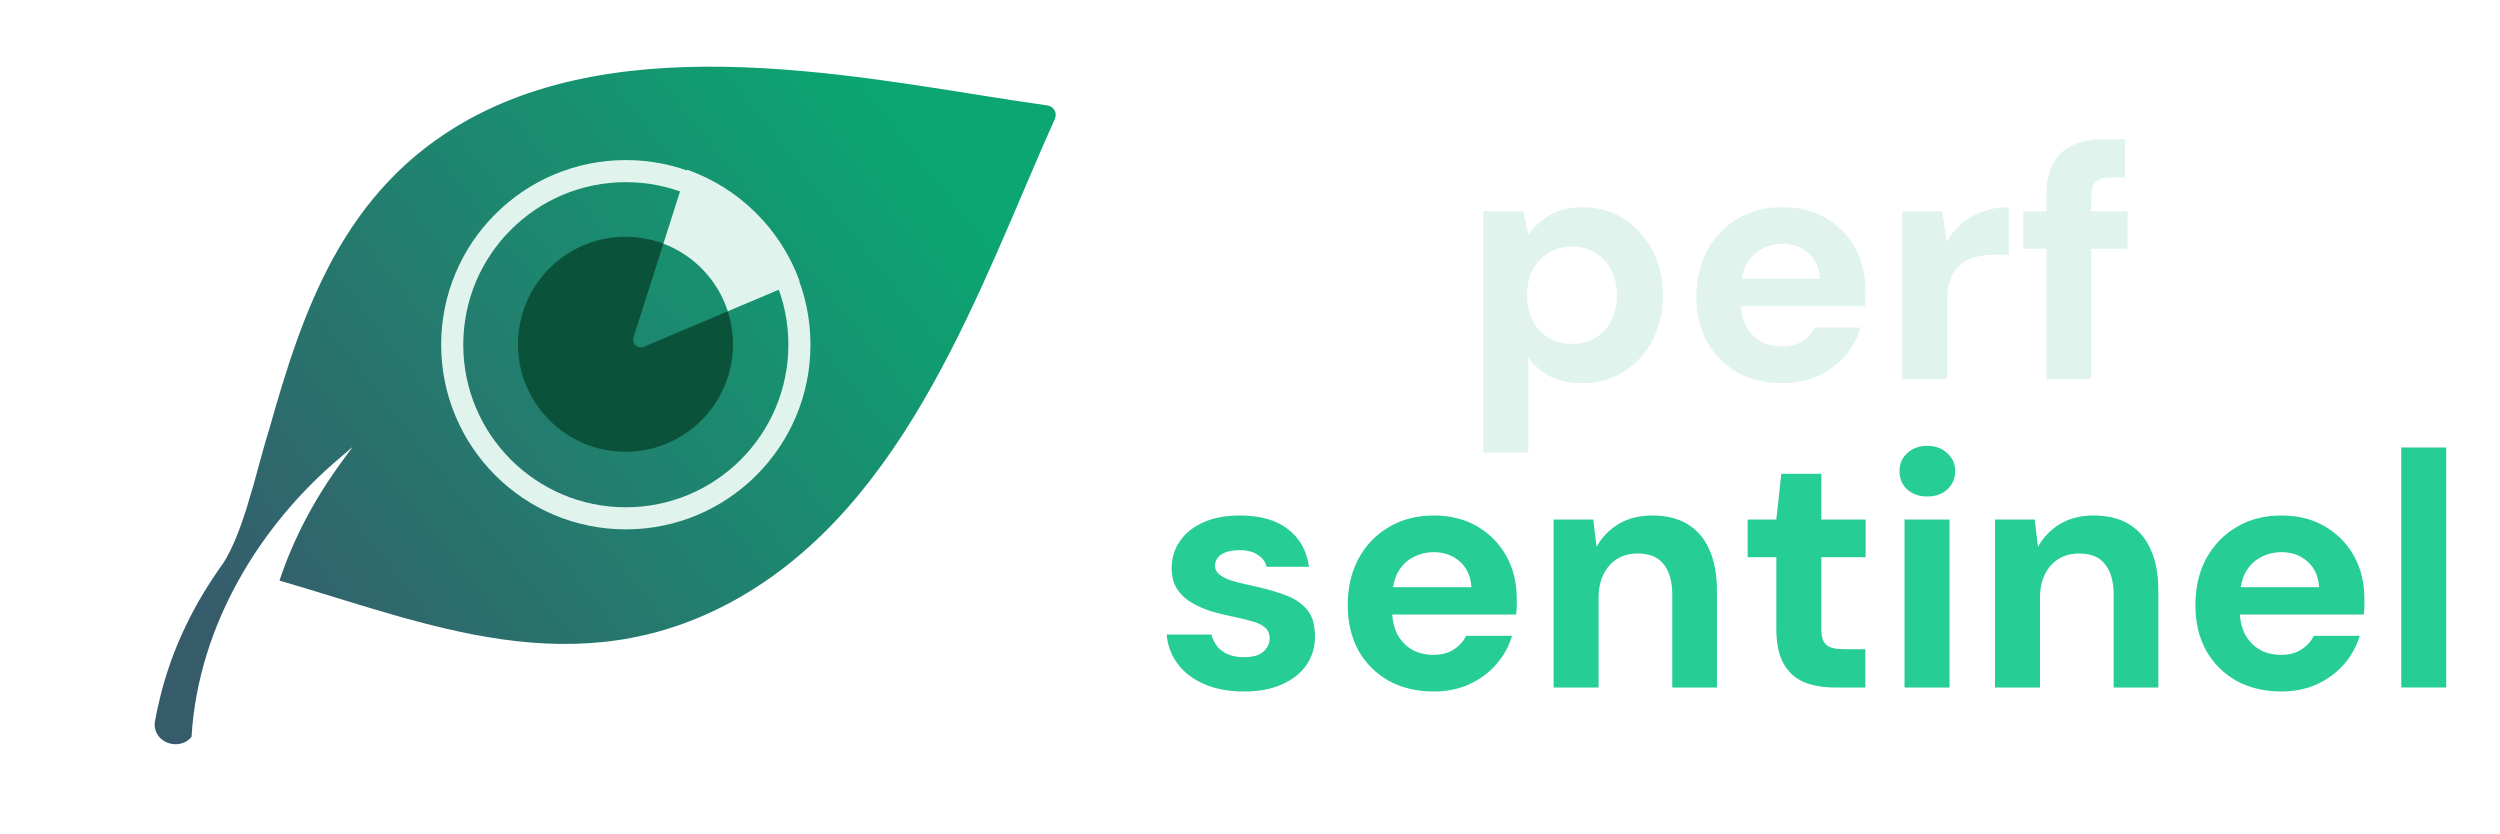
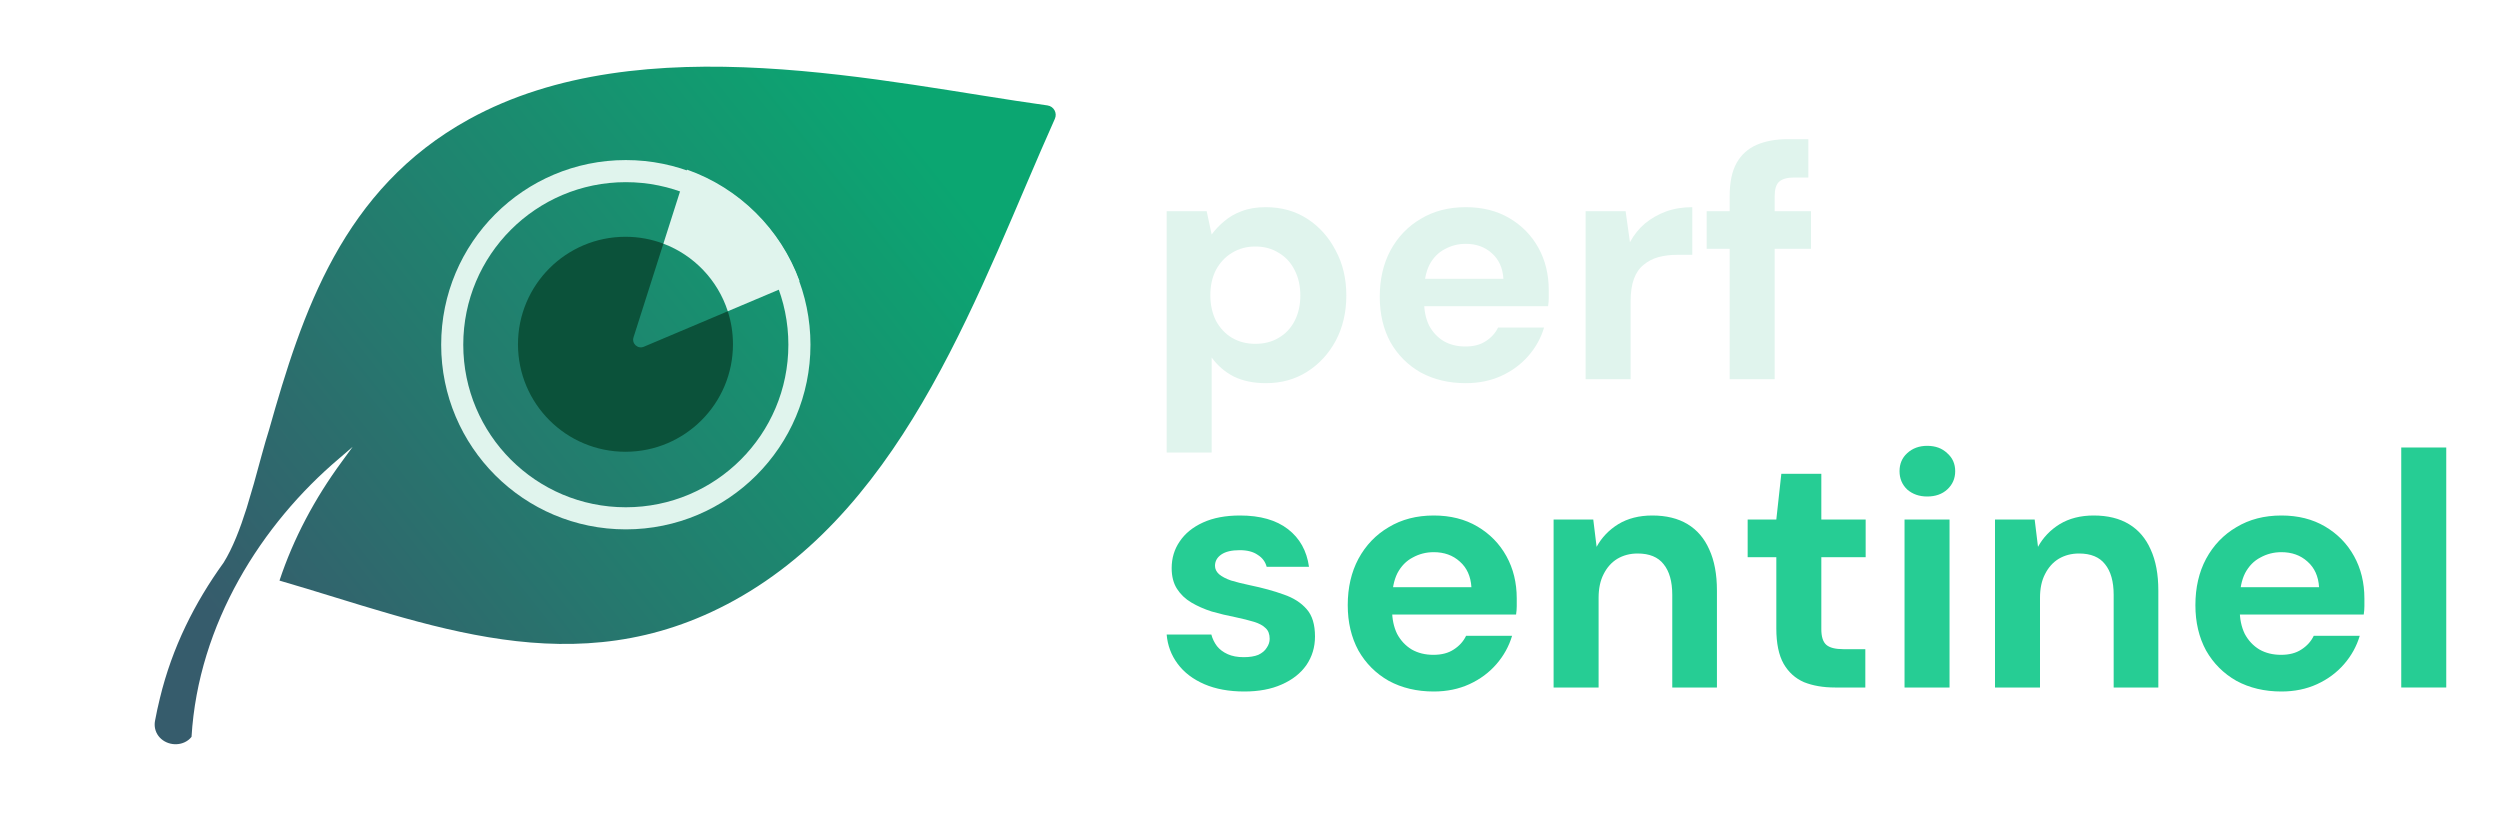
<svg xmlns="http://www.w3.org/2000/svg" viewBox="0 0 300 100" fill="none" role="img" aria-label="perf sentinel">
  <defs>
    <linearGradient id="paint0_linear_12034_603" x1="114.033" y1="5.558" x2="27.984" y2="73.913" gradientUnits="userSpaceOnUse">
      <stop stop-color="#0BA671" />
      <stop offset="1" stop-color="#365C6C" />
    </linearGradient>
  </defs>
  <g transform="translate(2,8) scale(0.92)">
    <path d="M58.99 6.865C81.617 -5.606 113.459 2.159 134.451 5.055C135.275 5.169 135.758 6.04 135.418 6.799C125.655 28.598 116.278 57.116 93.581 69.626C72.839 81.058 53.474 72.586 34.281 67.034C36.079 61.603 38.868 56.325 42.442 51.479C42.899 50.837 43.348 50.219 43.823 49.587C43.218 50.096 42.637 50.594 42.044 51.12C31.95 59.661 23.692 72.673 22.809 87.416C22.682 87.574 22.535 87.719 22.369 87.845C21.803 88.272 21.06 88.453 20.324 88.35C19.588 88.246 18.924 87.869 18.497 87.303C18.069 86.736 17.914 86.027 18.045 85.329C18.231 84.328 18.443 83.347 18.686 82.364C20.286 75.736 23.228 69.906 26.991 64.695C28.184 62.782 29.156 60.238 29.995 57.582C30.317 56.526 30.632 55.456 30.943 54.376C31.665 51.801 32.298 49.313 32.917 47.38C37.242 32.075 42.499 15.954 58.99 6.865Z" fill="url(#paint0_linear_12034_603)" />
    <path d="M100.657 36.267C100.657 24.558 91.165 15.065 79.455 15.065C67.745 15.065 58.252 24.558 58.252 36.267C58.252 47.977 67.745 57.47 79.455 57.47L79.455 60.352C66.153 60.352 55.371 49.569 55.371 36.267C55.371 22.966 66.153 12.183 79.455 12.183C92.756 12.183 103.539 22.966 103.539 36.267C103.539 49.569 92.756 60.352 79.455 60.352L79.455 57.47C91.165 57.47 100.657 47.977 100.657 36.267Z" fill="#E0F4ED" />
    <path d="M79.409 22.189C81.15 22.189 82.817 22.506 84.355 23.086L80.459 35.307C80.2 36.121 81.014 36.865 81.801 36.532L92.754 31.904C93.192 33.261 93.43 34.708 93.43 36.21C93.43 43.953 87.153 50.23 79.409 50.231C71.666 50.231 65.388 43.953 65.388 36.21C65.388 28.467 71.666 22.189 79.409 22.189Z" fill="#0B523A" />
    <path d="M87.433 13.43C94.236 15.826 99.642 21.182 102.106 27.952L92.754 31.903C91.444 27.84 88.33 24.586 84.355 23.087L87.433 13.43Z" fill="#E0F4ED" />
  </g>
  <g transform="translate(140,-82.5)">
-     <path d="M38 136.8V107.84H42.8L43.4 110.64C43.827 110.053 44.333 109.52 44.92 109.04C45.507 108.533 46.2 108.133 47 107.84C47.827 107.52 48.787 107.36 49.88 107.36C51.773 107.36 53.44 107.827 54.88 108.76C56.32 109.693 57.453 110.96 58.28 112.56C59.133 114.133 59.56 115.933 59.56 117.96C59.56 119.987 59.133 121.8 58.28 123.4C57.427 124.973 56.28 126.213 54.84 127.12C53.4 128.027 51.76 128.48 49.92 128.48C48.427 128.48 47.133 128.213 46.04 127.68C44.973 127.12 44.093 126.36 43.4 125.4V136.8H38ZM48.64 123.76C49.707 123.76 50.64 123.52 51.44 123.04C52.267 122.56 52.907 121.88 53.36 121C53.813 120.12 54.04 119.107 54.04 117.96C54.04 116.813 53.813 115.8 53.36 114.92C52.907 114.013 52.267 113.32 51.44 112.84C50.64 112.333 49.707 112.08 48.64 112.08C47.6 112.08 46.667 112.333 45.84 112.84C45.04 113.32 44.4 114 43.92 114.88C43.467 115.76 43.24 116.773 43.24 117.92C43.24 119.067 43.467 120.093 43.92 121C44.4 121.88 45.04 122.56 45.84 123.04C46.667 123.52 47.6 123.76 48.64 123.76Z" fill="#E0F4ED" />
-     <path d="M73.891 128.48C71.864 128.48 70.064 128.053 68.491 127.2C66.944 126.32 65.731 125.107 64.851 123.56C63.998 121.987 63.571 120.173 63.571 118.12C63.571 116.013 63.998 114.16 64.851 112.56C65.731 110.933 66.944 109.667 68.491 108.76C70.038 107.827 71.838 107.36 73.891 107.36C75.891 107.36 77.638 107.8 79.131 108.68C80.624 109.56 81.784 110.747 82.611 112.24C83.438 113.733 83.851 115.427 83.851 117.32C83.851 117.587 83.851 117.893 83.851 118.24C83.851 118.56 83.824 118.893 83.771 119.24H67.411V115.96H78.411C78.331 114.653 77.864 113.627 77.011 112.88C76.184 112.133 75.144 111.76 73.891 111.76C72.984 111.76 72.144 111.973 71.371 112.4C70.598 112.8 69.984 113.427 69.531 114.28C69.104 115.133 68.891 116.213 68.891 117.52V118.68C68.891 119.773 69.091 120.733 69.491 121.56C69.918 122.36 70.504 122.987 71.251 123.44C71.998 123.867 72.864 124.08 73.851 124.08C74.838 124.08 75.651 123.867 76.291 123.44C76.958 123.013 77.451 122.467 77.771 121.8H83.291C82.918 123.053 82.291 124.187 81.411 125.2C80.531 126.213 79.451 127.013 78.171 127.6C76.891 128.187 75.464 128.48 73.891 128.48Z" fill="#E0F4ED" />
-     <path d="M88.273 128V107.84H93.073L93.593 111.56C94.073 110.68 94.673 109.933 95.393 109.32C96.14 108.707 96.98 108.227 97.913 107.88C98.873 107.533 99.927 107.36 101.073 107.36V113.08H99.233C98.433 113.08 97.687 113.173 96.993 113.36C96.327 113.547 95.74 113.853 95.233 114.28C94.727 114.68 94.34 115.24 94.073 115.96C93.807 116.68 93.673 117.587 93.673 118.68V128H88.273Z" fill="#E0F4ED" />
-     <path d="M105.561 128V106.04C105.561 104.36 105.841 103.027 106.401 102.04C106.961 101.053 107.761 100.333 108.801 99.88C109.867 99.427 111.107 99.2 112.521 99.2H115.001V103.8H113.321C112.467 103.8 111.854 103.973 111.481 104.32C111.134 104.64 110.961 105.213 110.961 106.04V128H105.561ZM102.801 112.36V107.84H115.321V112.36H102.801Z" fill="#E0F4ED" />
+     <g transform="translate(-38,0)">
+       <path d="M38 136.8V107.84H42.8L43.4 110.64C43.827 110.053 44.333 109.52 44.92 109.04C45.507 108.533 46.2 108.133 47 107.84C47.827 107.52 48.787 107.36 49.88 107.36C51.773 107.36 53.44 107.827 54.88 108.76C56.32 109.693 57.453 110.96 58.28 112.56C59.133 114.133 59.56 115.933 59.56 117.96C59.56 119.987 59.133 121.8 58.28 123.4C57.427 124.973 56.28 126.213 54.84 127.12C53.4 128.027 51.76 128.48 49.92 128.48C48.427 128.48 47.133 128.213 46.04 127.68C44.973 127.12 44.093 126.36 43.4 125.4V136.8H38ZM48.64 123.76C49.707 123.76 50.64 123.52 51.44 123.04C52.267 122.56 52.907 121.88 53.36 121C53.813 120.12 54.04 119.107 54.04 117.96C54.04 116.813 53.813 115.8 53.36 114.92C52.907 114.013 52.267 113.32 51.44 112.84C50.64 112.333 49.707 112.08 48.64 112.08C47.6 112.08 46.667 112.333 45.84 112.84C45.04 113.32 44.4 114 43.92 114.88C43.467 115.76 43.24 116.773 43.24 117.92C43.24 119.067 43.467 120.093 43.92 121C44.4 121.88 45.04 122.56 45.84 123.04C46.667 123.52 47.6 123.76 48.64 123.76Z" fill="#E0F4ED" />
+       <path d="M73.891 128.48C71.864 128.48 70.064 128.053 68.491 127.2C66.944 126.32 65.731 125.107 64.851 123.56C63.998 121.987 63.571 120.173 63.571 118.12C63.571 116.013 63.998 114.16 64.851 112.56C65.731 110.933 66.944 109.667 68.491 108.76C70.038 107.827 71.838 107.36 73.891 107.36C75.891 107.36 77.638 107.8 79.131 108.68C80.624 109.56 81.784 110.747 82.611 112.24C83.438 113.733 83.851 115.427 83.851 117.32C83.851 117.587 83.851 117.893 83.851 118.24C83.851 118.56 83.824 118.893 83.771 119.24H67.411V115.96H78.411C78.331 114.653 77.864 113.627 77.011 112.88C76.184 112.133 75.144 111.76 73.891 111.76C72.984 111.76 72.144 111.973 71.371 112.4C70.598 112.8 69.984 113.427 69.531 114.28C69.104 115.133 68.891 116.213 68.891 117.52V118.68C68.891 119.773 69.091 120.733 69.491 121.56C69.918 122.36 70.504 122.987 71.251 123.44C71.998 123.867 72.864 124.08 73.851 124.08C74.838 124.08 75.651 123.867 76.291 123.44C76.958 123.013 77.451 122.467 77.771 121.8H83.291C82.918 123.053 82.291 124.187 81.411 125.2C80.531 126.213 79.451 127.013 78.171 127.6C76.891 128.187 75.464 128.48 73.891 128.48Z" fill="#E0F4ED" />
+       <path d="M88.273 128V107.84H93.073L93.593 111.56C94.073 110.68 94.673 109.933 95.393 109.32C96.14 108.707 96.98 108.227 97.913 107.88C98.873 107.533 99.927 107.36 101.073 107.36V113.08H99.233C98.433 113.08 97.687 113.173 96.993 113.36C96.327 113.547 95.74 113.853 95.233 114.28C94.727 114.68 94.34 115.24 94.073 115.96C93.807 116.68 93.673 117.587 93.673 118.68V128H88.273Z" fill="#E0F4ED" />
+       <path d="M105.561 128V106.04C105.561 104.36 105.841 103.027 106.401 102.04C106.961 101.053 107.761 100.333 108.801 99.88C109.867 99.427 111.107 99.2 112.521 99.2H115.001V103.8H113.321C112.467 103.8 111.854 103.973 111.481 104.32C111.134 104.64 110.961 105.213 110.961 106.04V128H105.561ZM102.801 112.36V107.84H115.321V112.36H102.801Z" fill="#E0F4ED" />
+     </g>
    <path d="M9.32 165.48C7.48 165.48 5.88 165.187 4.52 164.6C3.16 164.013 2.093 163.2 1.32 162.16C0.547 161.12 0.107 159.947 0 158.64H5.36C5.493 159.147 5.72 159.613 6.04 160.04C6.36 160.44 6.787 160.76 7.32 161C7.853 161.24 8.493 161.36 9.24 161.36C9.96 161.36 10.547 161.267 11 161.08C11.453 160.867 11.787 160.587 12 160.24C12.24 159.893 12.36 159.533 12.36 159.16C12.36 158.6 12.2 158.173 11.88 157.88C11.56 157.56 11.093 157.307 10.48 157.12C9.867 156.933 9.12 156.747 8.24 156.56C7.28 156.373 6.333 156.147 5.4 155.88C4.493 155.587 3.68 155.227 2.96 154.8C2.24 154.373 1.667 153.827 1.24 153.16C0.813 152.493 0.6 151.667 0.6 150.68C0.6 149.48 0.92 148.413 1.56 147.48C2.2 146.52 3.133 145.76 4.36 145.2C5.587 144.64 7.067 144.36 8.8 144.36C11.227 144.36 13.147 144.907 14.56 146C15.973 147.093 16.813 148.6 17.08 150.52H12C11.84 149.907 11.48 149.427 10.92 149.08C10.387 148.707 9.667 148.52 8.76 148.52C7.8 148.52 7.067 148.693 6.56 149.04C6.053 149.387 5.8 149.84 5.8 150.4C5.8 150.773 5.96 151.107 6.28 151.4C6.627 151.693 7.107 151.947 7.72 152.16C8.333 152.347 9.08 152.533 9.96 152.72C11.507 153.04 12.867 153.413 14.04 153.84C15.213 154.24 16.133 154.827 16.8 155.6C17.467 156.347 17.8 157.44 17.8 158.88C17.8 160.16 17.453 161.307 16.76 162.32C16.067 163.307 15.08 164.08 13.8 164.64C12.547 165.2 11.053 165.48 9.32 165.48Z" fill="#26CD94" />
    <path d="M32.049 165.48C30.022 165.48 28.222 165.053 26.649 164.2C25.102 163.32 23.889 162.107 23.009 160.56C22.156 158.987 21.729 157.173 21.729 155.12C21.729 153.013 22.156 151.16 23.009 149.56C23.889 147.933 25.102 146.667 26.649 145.76C28.196 144.827 29.996 144.36 32.049 144.36C34.049 144.36 35.796 144.8 37.289 145.68C38.782 146.56 39.942 147.747 40.769 149.24C41.596 150.733 42.009 152.427 42.009 154.32C42.009 154.587 42.009 154.893 42.009 155.24C42.009 155.56 41.982 155.893 41.929 156.24H25.569V152.96H36.569C36.489 151.653 36.022 150.627 35.169 149.88C34.342 149.133 33.302 148.76 32.049 148.76C31.142 148.76 30.302 148.973 29.529 149.4C28.756 149.8 28.142 150.427 27.689 151.28C27.262 152.133 27.049 153.213 27.049 154.52V155.68C27.049 156.773 27.249 157.733 27.649 158.56C28.076 159.36 28.662 159.987 29.409 160.44C30.156 160.867 31.022 161.08 32.009 161.08C32.996 161.08 33.809 160.867 34.449 160.44C35.116 160.013 35.609 159.467 35.929 158.8H41.449C41.076 160.053 40.449 161.187 39.569 162.2C38.689 163.213 37.609 164.013 36.329 164.6C35.049 165.187 33.622 165.48 32.049 165.48Z" fill="#26CD94" />
    <path d="M46.432 165V144.84H51.192L51.592 148.12C52.205 147 53.072 146.093 54.192 145.4C55.338 144.707 56.698 144.36 58.272 144.36C59.952 144.36 61.365 144.707 62.512 145.4C63.658 146.093 64.525 147.107 65.112 148.44C65.725 149.773 66.032 151.413 66.032 153.36V165H60.672V153.88C60.672 152.28 60.325 151.053 59.632 150.2C58.965 149.347 57.925 148.92 56.512 148.92C55.605 148.92 54.792 149.133 54.072 149.56C53.378 149.987 52.832 150.6 52.432 151.4C52.032 152.173 51.832 153.12 51.832 154.24V165H46.432Z" fill="#26CD94" />
    <path d="M80.199 165C78.786 165 77.546 164.787 76.479 164.36C75.439 163.907 74.626 163.173 74.039 162.16C73.452 161.12 73.159 159.707 73.159 157.92V149.36H69.719V144.84H73.159L73.759 139.36H78.559V144.84H83.879V149.36H78.559V158C78.559 158.907 78.759 159.533 79.159 159.88C79.559 160.227 80.239 160.4 81.199 160.4H83.839V165H80.199Z" fill="#26CD94" />
    <path d="M88.544 165V144.84H93.944V165H88.544ZM91.264 142.08C90.304 142.08 89.504 141.8 88.864 141.24C88.25 140.653 87.944 139.92 87.944 139.04C87.944 138.16 88.25 137.44 88.864 136.88C89.504 136.293 90.304 136 91.264 136C92.25 136 93.05 136.293 93.664 136.88C94.304 137.44 94.624 138.16 94.624 139.04C94.624 139.92 94.304 140.653 93.664 141.24C93.05 141.8 92.25 142.08 91.264 142.08Z" fill="#26CD94" />
    <path d="M99.4 165V144.84H104.16L104.56 148.12C105.174 147 106.04 146.093 107.16 145.4C108.307 144.707 109.667 144.36 111.24 144.36C112.92 144.36 114.334 144.707 115.48 145.4C116.627 146.093 117.494 147.107 118.08 148.44C118.694 149.773 119 151.413 119 153.36V165H113.64V153.88C113.64 152.28 113.294 151.053 112.6 150.2C111.934 149.347 110.894 148.92 109.48 148.92C108.574 148.92 107.76 149.133 107.04 149.56C106.347 149.987 105.8 150.6 105.4 151.4C105 152.173 104.8 153.12 104.8 154.24V165H99.4Z" fill="#26CD94" />
    <path d="M133.768 165.48C131.741 165.48 129.941 165.053 128.368 164.2C126.821 163.32 125.608 162.107 124.728 160.56C123.874 158.987 123.448 157.173 123.448 155.12C123.448 153.013 123.874 151.16 124.728 149.56C125.608 147.933 126.821 146.667 128.368 145.76C129.914 144.827 131.714 144.36 133.768 144.36C135.768 144.36 137.514 144.8 139.008 145.68C140.501 146.56 141.661 147.747 142.488 149.24C143.314 150.733 143.728 152.427 143.728 154.32C143.728 154.587 143.728 154.893 143.728 155.24C143.728 155.56 143.701 155.893 143.648 156.24H127.288V152.96H138.288C138.208 151.653 137.741 150.627 136.888 149.88C136.061 149.133 135.021 148.76 133.768 148.76C132.861 148.76 132.021 148.973 131.248 149.4C130.474 149.8 129.861 150.427 129.408 151.28C128.981 152.133 128.768 153.213 128.768 154.52V155.68C128.768 156.773 128.968 157.733 129.368 158.56C129.794 159.36 130.381 159.987 131.128 160.44C131.874 160.867 132.741 161.08 133.728 161.08C134.714 161.08 135.528 160.867 136.168 160.44C136.834 160.013 137.328 159.467 137.648 158.8H143.168C142.794 160.053 142.168 161.187 141.288 162.2C140.408 163.213 139.328 164.013 138.048 164.6C136.768 165.187 135.341 165.48 133.768 165.48Z" fill="#26CD94" />
    <path d="M148.15 165V136.2H153.55V165H148.15Z" fill="#26CD94" />
  </g>
</svg>
